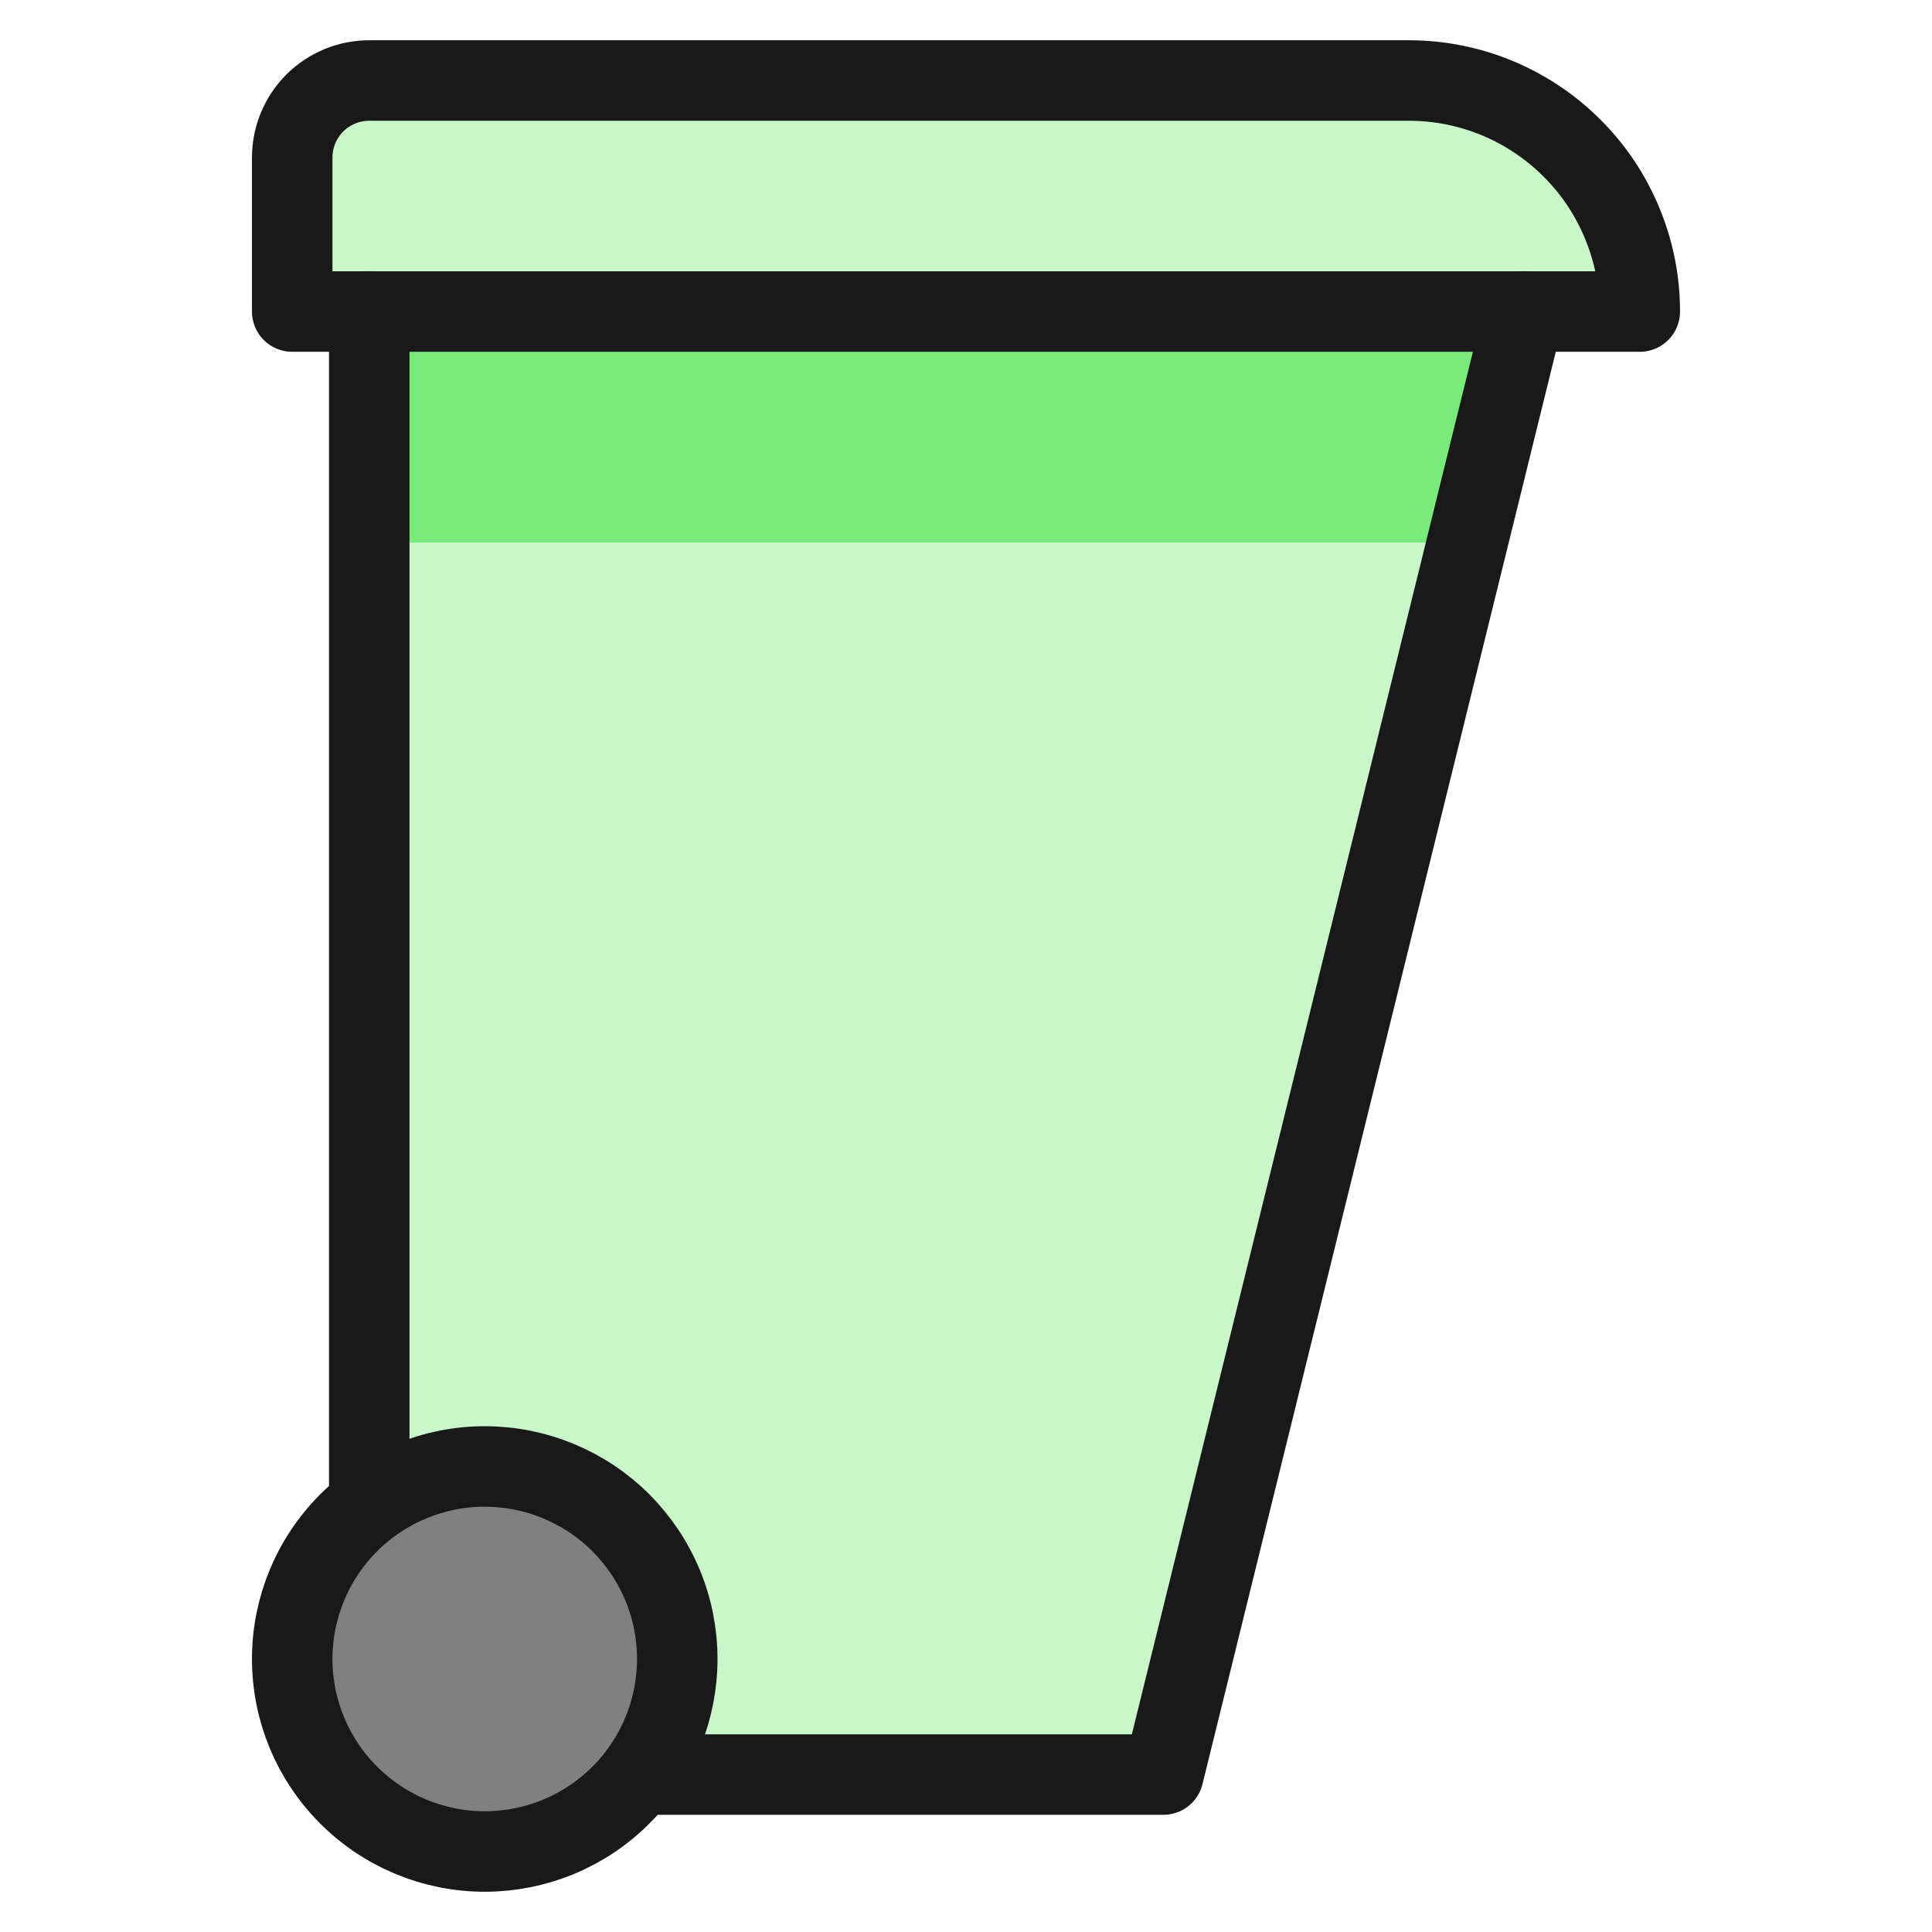
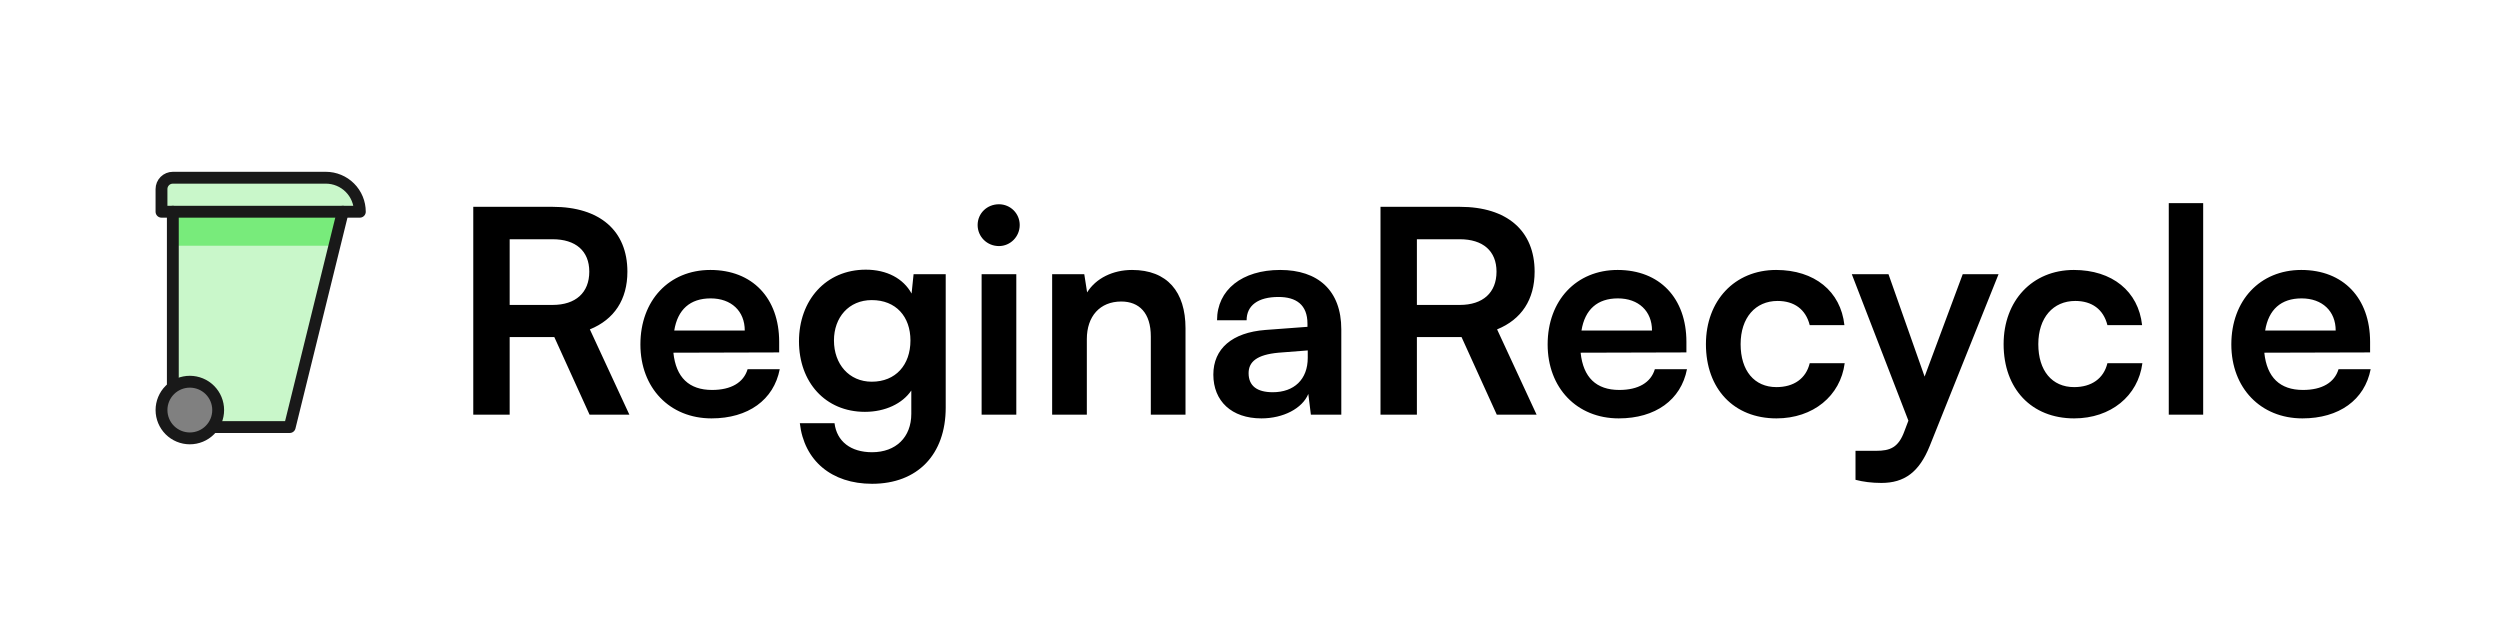
- <svg xmlns="http://www.w3.org/2000/svg" width="24" height="24" viewBox="0 0 24 24" fill="none">
-   <path d="M4.587 3.87V18.696L7.935 22.043H14.453L18.935 3.87H4.587Z" fill="#C9F7CA" />
-   <path d="M18.227 6.74L18.935 3.87H4.587V6.74H18.227Z" fill="#78EB7B" />
-   <path d="M20.37 3.87H3.63V1.957C3.63 1.703 3.731 1.46 3.91 1.28C4.09 1.101 4.333 1 4.587 1H17.5C17.877 1 18.25 1.074 18.598 1.218C18.946 1.363 19.263 1.574 19.529 1.841C19.796 2.107 20.007 2.423 20.151 2.772C20.296 3.12 20.37 3.493 20.37 3.87Z" fill="#C9F7CA" stroke="#191919" stroke-linecap="round" stroke-linejoin="round" />
-   <path d="M18.935 3.87L14.452 22.044H7.935M4.587 18.696V3.87" stroke="#191919" stroke-linecap="round" stroke-linejoin="round" />
-   <path d="M6.022 23C6.336 23 6.647 22.938 6.937 22.818C7.227 22.698 7.491 22.522 7.713 22.299C7.935 22.078 8.111 21.814 8.231 21.524C8.352 21.233 8.413 20.922 8.413 20.608C8.413 20.294 8.352 19.983 8.231 19.693C8.111 19.403 7.935 19.14 7.713 18.917C7.491 18.695 7.227 18.519 6.937 18.399C6.647 18.279 6.336 18.217 6.022 18.217C5.388 18.217 4.779 18.469 4.331 18.917C3.882 19.366 3.63 19.974 3.63 20.608C3.63 21.243 3.882 21.851 4.331 22.299C4.779 22.748 5.388 23 6.022 23Z" fill="#808080" stroke="#191919" stroke-linecap="round" stroke-linejoin="round" />
+ <svg xmlns="http://www.w3.org/2000/svg" width="211" height="52" viewBox="0 0 211 52" fill="none">
+   <path d="M14.587 17.87V32.696L17.935 36.043H24.453L28.935 17.87H14.587Z" fill="#C9F7CA" />
+   <path d="M28.227 20.74L28.935 17.87H14.587V20.74H28.227Z" fill="#78EB7B" />
+   <path d="M30.37 17.87H13.63V15.957C13.63 15.703 13.731 15.46 13.91 15.28C14.09 15.101 14.333 15 14.587 15H27.5C27.877 15 28.25 15.074 28.598 15.219C28.946 15.363 29.263 15.574 29.529 15.841C29.796 16.107 30.007 16.424 30.151 16.772C30.296 17.12 30.37 17.493 30.37 17.87Z" fill="#C9F7CA" stroke="#191919" stroke-linecap="round" stroke-linejoin="round" />
+   <path d="M28.935 17.87L24.452 36.044H17.935M14.587 32.696V17.87" stroke="#191919" stroke-linecap="round" stroke-linejoin="round" />
+   <path d="M16.022 37C16.336 37 16.647 36.938 16.938 36.818C17.228 36.698 17.491 36.522 17.713 36.3C17.936 36.078 18.112 35.814 18.232 35.524C18.352 35.233 18.414 34.922 18.414 34.608C18.414 34.294 18.352 33.983 18.232 33.693C18.112 33.403 17.936 33.139 17.713 32.917C17.491 32.695 17.228 32.519 16.938 32.399C16.647 32.279 16.336 32.217 16.022 32.217C15.388 32.217 14.78 32.469 14.331 32.917C13.883 33.366 13.631 33.974 13.631 34.608C13.631 35.243 13.883 35.851 14.331 36.3C14.78 36.748 15.388 37 16.022 37Z" fill="#808080" stroke="#191919" stroke-linecap="round" stroke-linejoin="round" />
+   <path d="M43.016 35H39.944V17.456H46.64C50.624 17.456 52.952 19.472 52.952 22.928C52.952 25.28 51.848 26.96 49.784 27.8L53.12 35H49.76L46.784 28.448H43.016V35ZM43.016 20.192V25.736H46.64C48.584 25.736 49.736 24.704 49.736 22.928C49.736 21.176 48.584 20.192 46.64 20.192H43.016ZM60.05 35.312C56.522 35.312 54.05 32.744 54.05 29.072C54.05 25.352 56.474 22.784 59.954 22.784C63.506 22.784 65.762 25.16 65.762 28.856V29.744L56.834 29.768C57.05 31.856 58.154 32.912 60.098 32.912C61.706 32.912 62.762 32.288 63.098 31.16H65.81C65.306 33.752 63.146 35.312 60.05 35.312ZM59.978 25.184C58.25 25.184 57.194 26.12 56.906 27.896H62.858C62.858 26.264 61.73 25.184 59.978 25.184ZM67.434 28.808C67.434 25.352 69.69 22.76 73.074 22.76C74.85 22.76 76.242 23.504 76.938 24.776L77.106 23.144H79.818V34.4C79.818 38.36 77.442 40.832 73.602 40.832C70.194 40.832 67.866 38.888 67.506 35.72H70.434C70.626 37.256 71.802 38.168 73.602 38.168C75.618 38.168 76.914 36.896 76.914 34.928V32.96C76.17 34.064 74.706 34.76 73.002 34.76C69.642 34.76 67.434 32.24 67.434 28.808ZM70.386 28.736C70.386 30.728 71.658 32.216 73.578 32.216C75.594 32.216 76.842 30.8 76.842 28.736C76.842 26.72 75.618 25.328 73.578 25.328C71.634 25.328 70.386 26.792 70.386 28.736ZM84.312 20.768C83.304 20.768 82.512 19.976 82.512 18.992C82.512 18.008 83.304 17.24 84.312 17.24C85.272 17.24 86.064 18.008 86.064 18.992C86.064 19.976 85.272 20.768 84.312 20.768ZM82.848 35V23.144H85.776V35H82.848ZM91.729 35H88.801V23.144H91.513L91.753 24.68C92.497 23.48 93.937 22.784 95.545 22.784C98.521 22.784 100.057 24.632 100.057 27.704V35H97.129V28.4C97.129 26.408 96.145 25.448 94.633 25.448C92.833 25.448 91.729 26.696 91.729 28.616V35ZM106.462 35.312C103.942 35.312 102.406 33.848 102.406 31.616C102.406 29.432 103.99 28.064 106.798 27.848L110.35 27.584V27.32C110.35 25.712 109.39 25.064 107.902 25.064C106.174 25.064 105.214 25.784 105.214 27.032H102.718C102.718 24.464 104.83 22.784 108.046 22.784C111.238 22.784 113.206 24.512 113.206 27.8V35H110.638L110.422 33.248C109.918 34.472 108.31 35.312 106.462 35.312ZM107.422 33.104C109.222 33.104 110.374 32.024 110.374 30.2V29.576L107.902 29.768C106.078 29.936 105.382 30.536 105.382 31.496C105.382 32.576 106.102 33.104 107.422 33.104Z" fill="black" />
+   <path d="M119.586 35H116.514V17.456H123.21C127.194 17.456 129.522 19.472 129.522 22.928C129.522 25.28 128.418 26.96 126.354 27.8L129.69 35H126.33L123.354 28.448H119.586V35ZM119.586 20.192V25.736H123.21C125.154 25.736 126.306 24.704 126.306 22.928C126.306 21.176 125.154 20.192 123.21 20.192H119.586ZM136.621 35.312C133.093 35.312 130.621 32.744 130.621 29.072C130.621 25.352 133.045 22.784 136.525 22.784C140.077 22.784 142.333 25.16 142.333 28.856V29.744L133.405 29.768C133.621 31.856 134.725 32.912 136.669 32.912C138.277 32.912 139.333 32.288 139.669 31.16H142.381C141.877 33.752 139.717 35.312 136.621 35.312ZM136.549 25.184C134.821 25.184 133.765 26.12 133.477 27.896H139.429C139.429 26.264 138.301 25.184 136.549 25.184ZM143.98 29.048C143.98 25.376 146.404 22.784 149.908 22.784C153.148 22.784 155.356 24.584 155.668 27.44H152.74C152.404 26.096 151.42 25.4 150.028 25.4C148.156 25.4 146.908 26.816 146.908 29.048C146.908 31.28 148.06 32.672 149.932 32.672C151.396 32.672 152.428 31.952 152.74 30.656H155.692C155.332 33.416 153.028 35.312 149.932 35.312C146.332 35.312 143.98 32.816 143.98 29.048ZM156.605 40.496V38.048H158.357C159.509 38.048 160.229 37.784 160.733 36.392L161.069 35.504L156.293 23.144H159.389L162.437 31.784L165.653 23.144H168.677L162.869 37.64C161.981 39.848 160.733 40.76 158.789 40.76C157.973 40.76 157.253 40.664 156.605 40.496ZM169.105 29.048C169.105 25.376 171.529 22.784 175.033 22.784C178.273 22.784 180.481 24.584 180.793 27.44H177.865C177.529 26.096 176.545 25.4 175.153 25.4C173.281 25.4 172.033 26.816 172.033 29.048C172.033 31.28 173.185 32.672 175.057 32.672C176.521 32.672 177.553 31.952 177.865 30.656H180.817C180.457 33.416 178.153 35.312 175.057 35.312C171.457 35.312 169.105 32.816 169.105 29.048ZM185.948 35H183.044V17.144H185.948V35ZM194.324 35.312C190.796 35.312 188.324 32.744 188.324 29.072C188.324 25.352 190.748 22.784 194.228 22.784C197.78 22.784 200.036 25.16 200.036 28.856V29.744L191.108 29.768C191.324 31.856 192.428 32.912 194.372 32.912C195.98 32.912 197.036 32.288 197.372 31.16H200.084C199.58 33.752 197.42 35.312 194.324 35.312ZM194.252 25.184C192.524 25.184 191.468 26.12 191.18 27.896H197.132C197.132 26.264 196.004 25.184 194.252 25.184Z" fill="currentColor" />
</svg>
